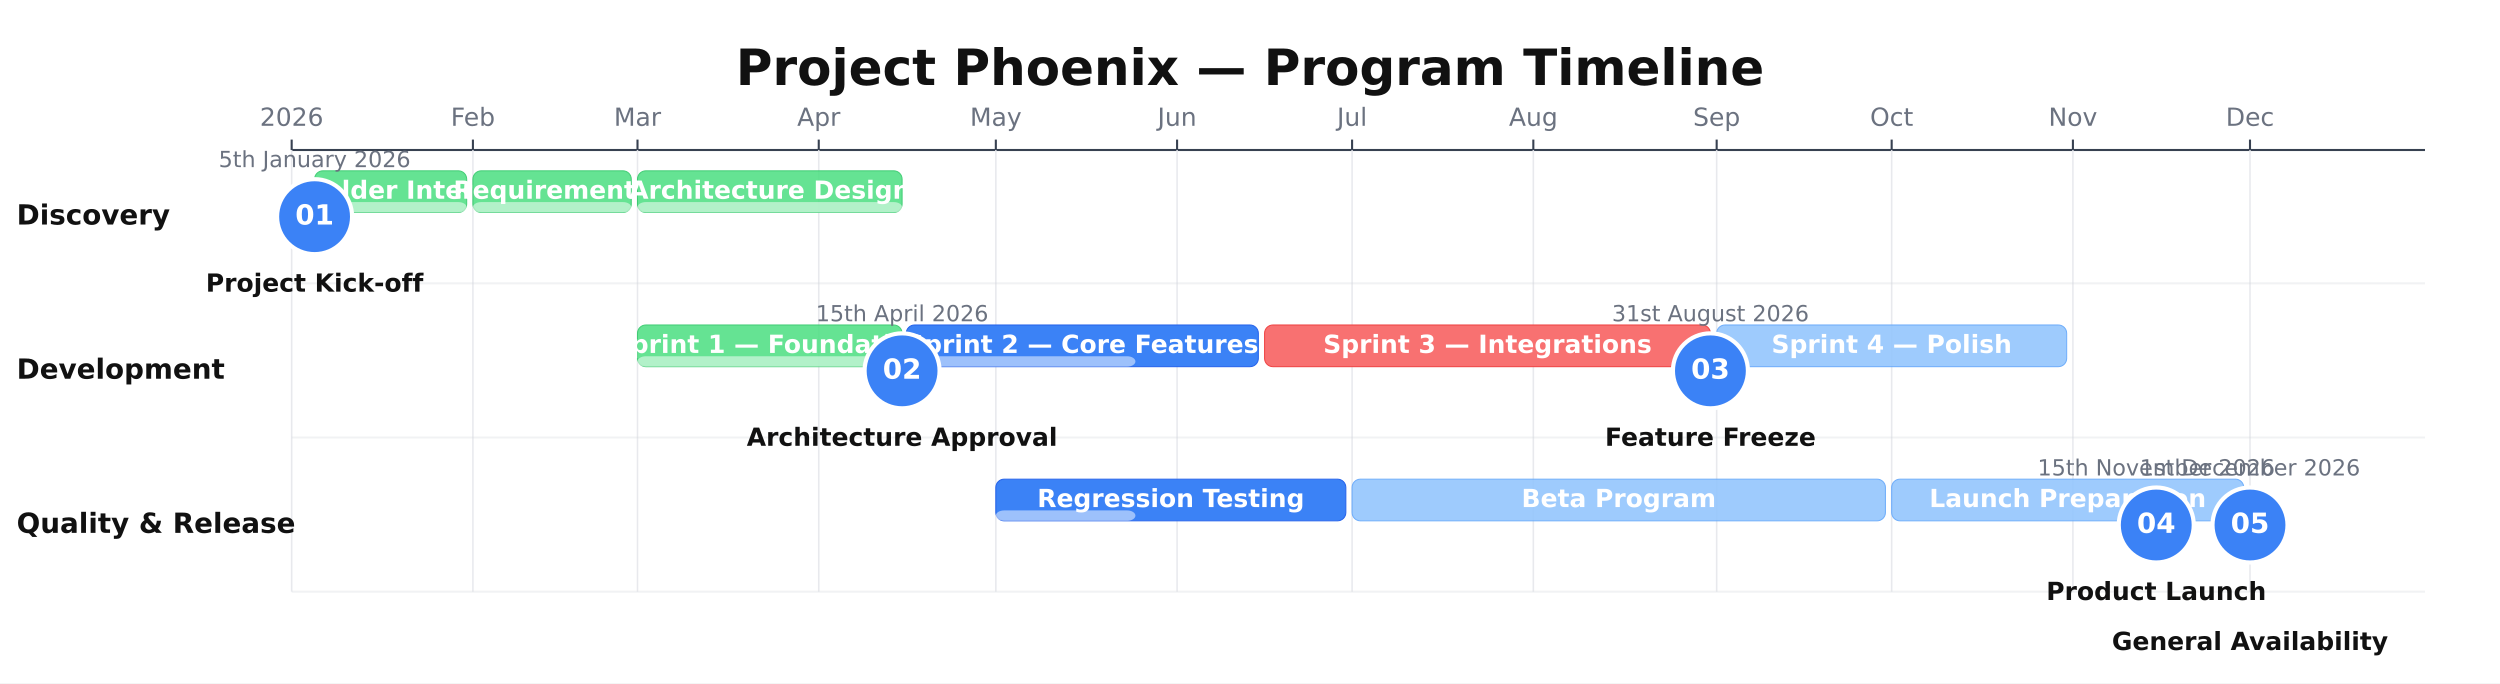
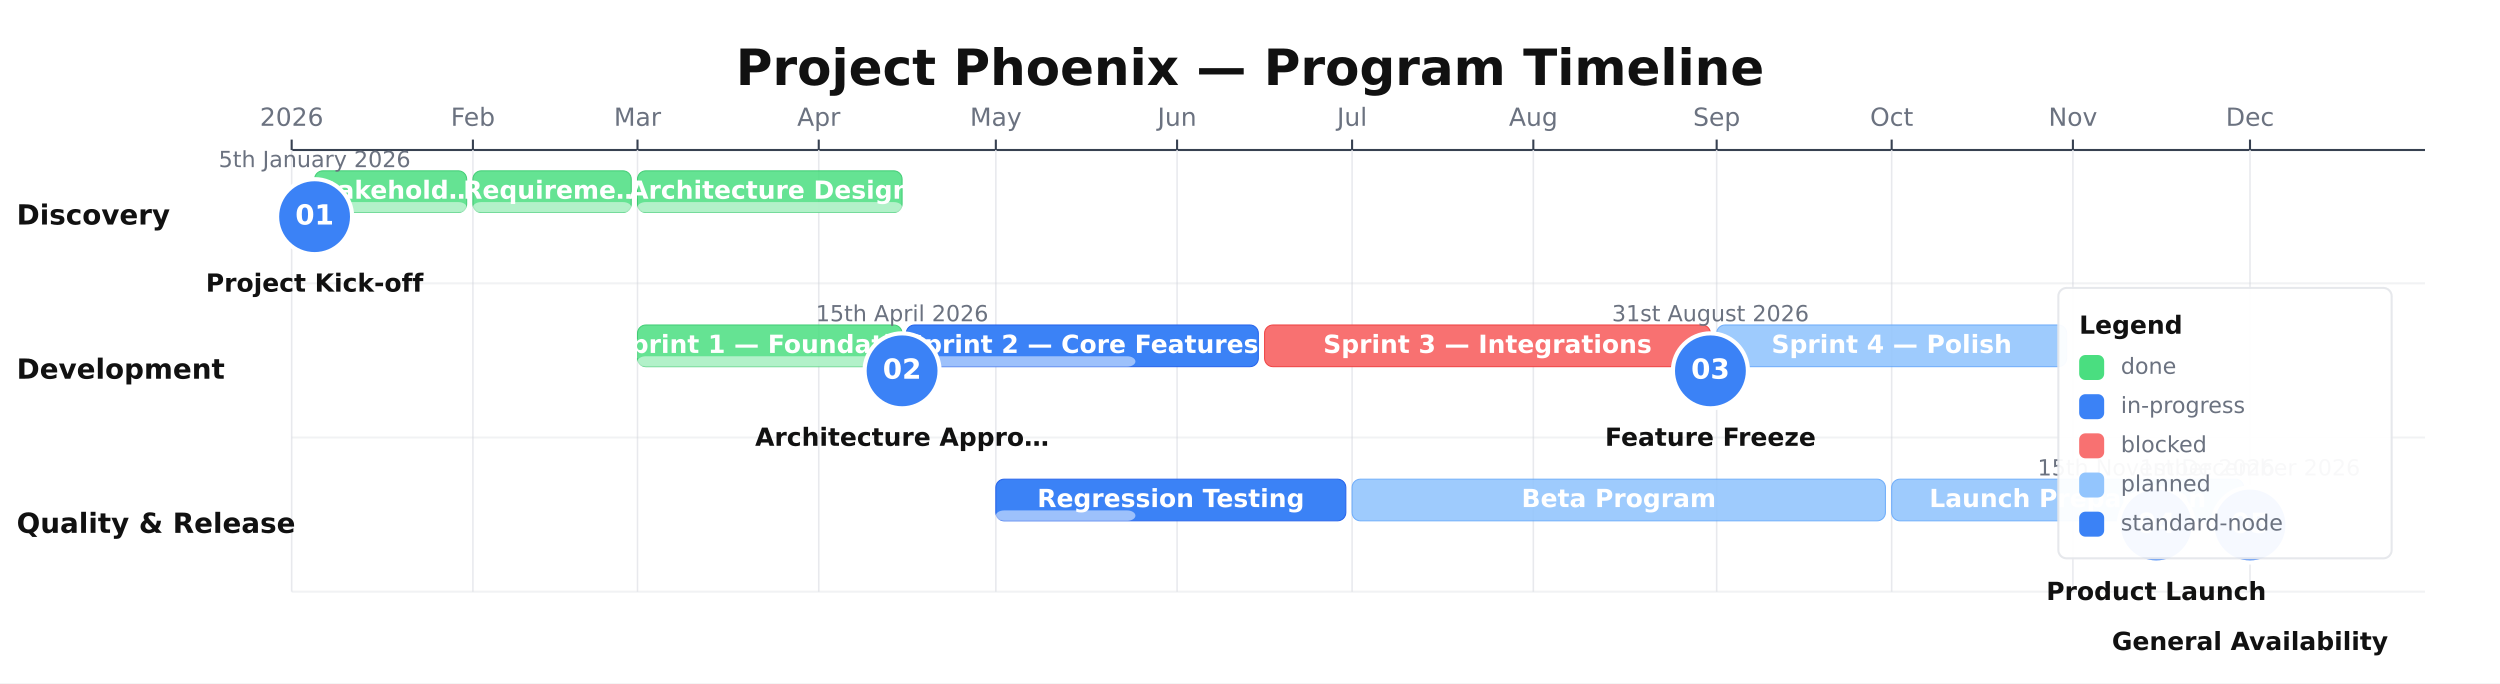
<svg xmlns="http://www.w3.org/2000/svg" height="328" version="1.1" viewBox="0 0 1200 328" width="1200">
  <rect fill="#FFFFFF" height="328" width="1200" x="0" y="0" />
  <text dominant-baseline="middle" fill="#111111" font-family="DejaVu Sans, Arial, Helvetica, sans-serif" font-size="24" font-weight="700" text-anchor="middle" x="600" y="34">Project Phoenix — Program Timeline</text>
  <line stroke="#374151" stroke-width="1" x1="140" x2="1164" y1="72" y2="72" />
  <line stroke="#374151" stroke-width="1" x1="140" x2="140" y1="67" y2="72" />
  <line opacity="0.9" stroke="#E5E7EB" stroke-width="0.75" x1="140" x2="140" y1="72" y2="284" />
  <text dominant-baseline="alphabetic" fill="#6B7280" font-family="DejaVu Sans, Arial, Helvetica, sans-serif" font-size="12" font-weight="400" text-anchor="middle" x="140" y="60.4">2026</text>
  <line stroke="#374151" stroke-width="1" x1="227" x2="227" y1="67" y2="72" />
  <line opacity="0.9" stroke="#E5E7EB" stroke-width="0.75" x1="227" x2="227" y1="72" y2="284" />
  <text dominant-baseline="alphabetic" fill="#6B7280" font-family="DejaVu Sans, Arial, Helvetica, sans-serif" font-size="12" font-weight="400" text-anchor="middle" x="227" y="60.4">Feb</text>
  <line stroke="#374151" stroke-width="1" x1="306" x2="306" y1="67" y2="72" />
  <line opacity="0.9" stroke="#E5E7EB" stroke-width="0.75" x1="306" x2="306" y1="72" y2="284" />
  <text dominant-baseline="alphabetic" fill="#6B7280" font-family="DejaVu Sans, Arial, Helvetica, sans-serif" font-size="12" font-weight="400" text-anchor="middle" x="306" y="60.4">Mar</text>
  <line stroke="#374151" stroke-width="1" x1="393" x2="393" y1="67" y2="72" />
  <line opacity="0.9" stroke="#E5E7EB" stroke-width="0.75" x1="393" x2="393" y1="72" y2="284" />
  <text dominant-baseline="alphabetic" fill="#6B7280" font-family="DejaVu Sans, Arial, Helvetica, sans-serif" font-size="12" font-weight="400" text-anchor="middle" x="393" y="60.4">Apr</text>
  <line stroke="#374151" stroke-width="1" x1="478" x2="478" y1="67" y2="72" />
  <line opacity="0.9" stroke="#E5E7EB" stroke-width="0.75" x1="478" x2="478" y1="72" y2="284" />
  <text dominant-baseline="alphabetic" fill="#6B7280" font-family="DejaVu Sans, Arial, Helvetica, sans-serif" font-size="12" font-weight="400" text-anchor="middle" x="478" y="60.4">May</text>
  <line stroke="#374151" stroke-width="1" x1="565" x2="565" y1="67" y2="72" />
  <line opacity="0.9" stroke="#E5E7EB" stroke-width="0.75" x1="565" x2="565" y1="72" y2="284" />
  <text dominant-baseline="alphabetic" fill="#6B7280" font-family="DejaVu Sans, Arial, Helvetica, sans-serif" font-size="12" font-weight="400" text-anchor="middle" x="565" y="60.4">Jun</text>
  <line stroke="#374151" stroke-width="1" x1="649" x2="649" y1="67" y2="72" />
  <line opacity="0.9" stroke="#E5E7EB" stroke-width="0.75" x1="649" x2="649" y1="72" y2="284" />
  <text dominant-baseline="alphabetic" fill="#6B7280" font-family="DejaVu Sans, Arial, Helvetica, sans-serif" font-size="12" font-weight="400" text-anchor="middle" x="649" y="60.4">Jul</text>
  <line stroke="#374151" stroke-width="1" x1="736" x2="736" y1="67" y2="72" />
  <line opacity="0.9" stroke="#E5E7EB" stroke-width="0.75" x1="736" x2="736" y1="72" y2="284" />
  <text dominant-baseline="alphabetic" fill="#6B7280" font-family="DejaVu Sans, Arial, Helvetica, sans-serif" font-size="12" font-weight="400" text-anchor="middle" x="736" y="60.4">Aug</text>
  <line stroke="#374151" stroke-width="1" x1="824" x2="824" y1="67" y2="72" />
  <line opacity="0.9" stroke="#E5E7EB" stroke-width="0.75" x1="824" x2="824" y1="72" y2="284" />
  <text dominant-baseline="alphabetic" fill="#6B7280" font-family="DejaVu Sans, Arial, Helvetica, sans-serif" font-size="12" font-weight="400" text-anchor="middle" x="824" y="60.4">Sep</text>
  <line stroke="#374151" stroke-width="1" x1="908" x2="908" y1="67" y2="72" />
  <line opacity="0.9" stroke="#E5E7EB" stroke-width="0.75" x1="908" x2="908" y1="72" y2="284" />
  <text dominant-baseline="alphabetic" fill="#6B7280" font-family="DejaVu Sans, Arial, Helvetica, sans-serif" font-size="12" font-weight="400" text-anchor="middle" x="908" y="60.4">Oct</text>
  <line stroke="#374151" stroke-width="1" x1="995" x2="995" y1="67" y2="72" />
  <line opacity="0.9" stroke="#E5E7EB" stroke-width="0.75" x1="995" x2="995" y1="72" y2="284" />
  <text dominant-baseline="alphabetic" fill="#6B7280" font-family="DejaVu Sans, Arial, Helvetica, sans-serif" font-size="12" font-weight="400" text-anchor="middle" x="995" y="60.4">Nov</text>
  <line stroke="#374151" stroke-width="1" x1="1080" x2="1080" y1="67" y2="72" />
  <line opacity="0.9" stroke="#E5E7EB" stroke-width="0.75" x1="1080" x2="1080" y1="72" y2="284" />
  <text dominant-baseline="alphabetic" fill="#6B7280" font-family="DejaVu Sans, Arial, Helvetica, sans-serif" font-size="12" font-weight="400" text-anchor="middle" x="1080" y="60.4">Dec</text>
  <line opacity="0.3" stroke="#D1D5DB" stroke-width="1" x1="140" x2="1164" y1="136" y2="136" />
  <text dominant-baseline="middle" fill="#111111" font-family="DejaVu Sans, Arial, Helvetica, sans-serif" font-size="13.33" font-weight="700" text-anchor="start" x="8" y="104">Discovery</text>
  <line opacity="0.3" stroke="#D1D5DB" stroke-width="1" x1="140" x2="1164" y1="210" y2="210" />
  <text dominant-baseline="middle" fill="#111111" font-family="DejaVu Sans, Arial, Helvetica, sans-serif" font-size="13.33" font-weight="700" text-anchor="start" x="8" y="178">Development</text>
  <line opacity="0.3" stroke="#D1D5DB" stroke-width="1" x1="140" x2="1164" y1="284" y2="284" />
  <text dominant-baseline="middle" fill="#111111" font-family="DejaVu Sans, Arial, Helvetica, sans-serif" font-size="13.33" font-weight="700" text-anchor="start" x="8" y="252">Quality &amp; Release</text>
  <rect fill="#4ADE80" height="20" opacity="0.85" rx="4" stroke="#22C55E" stroke-width="0.5" width="73" x="151" y="82" />
  <rect fill="#FFFFFF" height="5" opacity="0.5" rx="4" width="73" x="151" y="97" />
-   <text dominant-baseline="middle" fill="#FFFFFF" font-family="DejaVu Sans, Arial, Helvetica, sans-serif" font-size="12" font-weight="600" text-anchor="middle" x="187.5" y="92">Stakeholder Interviews</text>
+   <text dominant-baseline="middle" fill="#FFFFFF" font-family="DejaVu Sans, Arial, Helvetica, sans-serif" font-size="12" font-weight="600" text-anchor="middle" x="187.5" y="92">Stakehold…</text>
  <rect fill="#4ADE80" height="20" opacity="0.85" rx="4" stroke="#22C55E" stroke-width="0.5" width="76" x="227" y="82" />
  <rect fill="#FFFFFF" height="5" opacity="0.5" rx="4" width="76" x="227" y="97" />
-   <text dominant-baseline="middle" fill="#FFFFFF" font-family="DejaVu Sans, Arial, Helvetica, sans-serif" font-size="12" font-weight="600" text-anchor="middle" x="265" y="92">Requirements</text>
+   <text dominant-baseline="middle" fill="#FFFFFF" font-family="DejaVu Sans, Arial, Helvetica, sans-serif" font-size="12" font-weight="600" text-anchor="middle" x="265" y="92">Requireme…</text>
  <rect fill="#4ADE80" height="20" opacity="0.85" rx="4" stroke="#22C55E" stroke-width="0.5" width="127" x="306" y="82" />
  <rect fill="#FFFFFF" height="5" opacity="0.5" rx="4" width="127" x="306" y="97" />
  <text dominant-baseline="middle" fill="#FFFFFF" font-family="DejaVu Sans, Arial, Helvetica, sans-serif" font-size="12" font-weight="600" text-anchor="middle" x="369.5" y="92">Architecture Design</text>
  <rect fill="#4ADE80" height="20" opacity="0.85" rx="4" stroke="#22C55E" stroke-width="0.5" width="127" x="306" y="156" />
  <rect fill="#FFFFFF" height="5" opacity="0.5" rx="4" width="127" x="306" y="171" />
  <text dominant-baseline="middle" fill="#FFFFFF" font-family="DejaVu Sans, Arial, Helvetica, sans-serif" font-size="12" font-weight="600" text-anchor="middle" x="369.5" y="166">Sprint 1 — Foundation</text>
  <rect fill="#3B82F6" height="20" opacity="1" rx="4" stroke="#2563EB" stroke-width="0.5" width="169" x="435" y="156" />
  <rect fill="#FFFFFF" height="5" opacity="0.5" rx="4" width="110" x="435" y="171" />
  <text dominant-baseline="middle" fill="#FFFFFF" font-family="DejaVu Sans, Arial, Helvetica, sans-serif" font-size="12" font-weight="600" text-anchor="middle" x="519.5" y="166">Sprint 2 — Core Features</text>
  <rect fill="#F87171" height="20" opacity="1" rx="4" stroke="#EF4444" stroke-width="0.5" width="214" x="607" y="156" />
  <text dominant-baseline="middle" fill="#FFFFFF" font-family="DejaVu Sans, Arial, Helvetica, sans-serif" font-size="12" font-weight="600" text-anchor="middle" x="714" y="166">Sprint 3 — Integrations</text>
  <rect fill="#93C5FD" height="20" opacity="0.9" rx="4" stroke="#60A5FA" stroke-width="0.5" width="168" x="824" y="156" />
  <text dominant-baseline="middle" fill="#FFFFFF" font-family="DejaVu Sans, Arial, Helvetica, sans-serif" font-size="12" font-weight="600" text-anchor="middle" x="908" y="166">Sprint 4 — Polish</text>
  <rect fill="#3B82F6" height="20" opacity="1" rx="4" stroke="#2563EB" stroke-width="0.5" width="168" x="478" y="230" />
  <rect fill="#FFFFFF" height="5" opacity="0.5" rx="4" width="67" x="478" y="245" />
  <text dominant-baseline="middle" fill="#FFFFFF" font-family="DejaVu Sans, Arial, Helvetica, sans-serif" font-size="12" font-weight="600" text-anchor="middle" x="562" y="240">Regression Testing</text>
  <rect fill="#93C5FD" height="20" opacity="0.9" rx="4" stroke="#60A5FA" stroke-width="0.5" width="256" x="649" y="230" />
  <text dominant-baseline="middle" fill="#FFFFFF" font-family="DejaVu Sans, Arial, Helvetica, sans-serif" font-size="12" font-weight="600" text-anchor="middle" x="777" y="240">Beta Program</text>
  <rect fill="#93C5FD" height="20" opacity="0.9" rx="4" stroke="#60A5FA" stroke-width="0.5" width="169" x="908" y="230" />
  <text dominant-baseline="middle" fill="#FFFFFF" font-family="DejaVu Sans, Arial, Helvetica, sans-serif" font-size="12" font-weight="600" text-anchor="middle" x="992.5" y="240">Launch Preparation</text>
  <circle cx="151" cy="104" fill="#3B82F6" r="18" stroke="#FFFFFF" stroke-width="2" />
  <text dominant-baseline="middle" fill="#FFFFFF" font-family="DejaVu Sans, Arial, Helvetica, sans-serif" font-size="13.33" font-weight="700" text-anchor="middle" x="151" y="104">01</text>
  <text dominant-baseline="alphabetic" fill="#6B7280" font-family="DejaVu Sans, Arial, Helvetica, sans-serif" font-size="10.67" font-weight="400" text-anchor="middle" x="151.01" y="80.21">5th January 2026</text>
  <text dominant-baseline="alphabetic" fill="#111111" font-family="DejaVu Sans, Arial, Helvetica, sans-serif" font-size="12" font-weight="600" text-anchor="middle" x="151" y="140">Project Kick-off</text>
  <circle cx="433" cy="178" fill="#3B82F6" r="18" stroke="#FFFFFF" stroke-width="2" />
  <text dominant-baseline="middle" fill="#FFFFFF" font-family="DejaVu Sans, Arial, Helvetica, sans-serif" font-size="13.33" font-weight="700" text-anchor="middle" x="433" y="178">02</text>
  <text dominant-baseline="alphabetic" fill="#6B7280" font-family="DejaVu Sans, Arial, Helvetica, sans-serif" font-size="10.67" font-weight="400" text-anchor="middle" x="433" y="154.21">15th April 2026</text>
-   <text dominant-baseline="alphabetic" fill="#111111" font-family="DejaVu Sans, Arial, Helvetica, sans-serif" font-size="12" font-weight="600" text-anchor="middle" x="433" y="214">Architecture Approval</text>
+   <text dominant-baseline="alphabetic" fill="#111111" font-family="DejaVu Sans, Arial, Helvetica, sans-serif" font-size="12" font-weight="600" text-anchor="middle" x="433" y="214">Architecture Appro…</text>
  <circle cx="821" cy="178" fill="#3B82F6" r="18" stroke="#FFFFFF" stroke-width="2" />
  <text dominant-baseline="middle" fill="#FFFFFF" font-family="DejaVu Sans, Arial, Helvetica, sans-serif" font-size="13.33" font-weight="700" text-anchor="middle" x="821" y="178">03</text>
  <text dominant-baseline="alphabetic" fill="#6B7280" font-family="DejaVu Sans, Arial, Helvetica, sans-serif" font-size="10.67" font-weight="400" text-anchor="middle" x="821.01" y="154.21">31st August 2026</text>
  <text dominant-baseline="alphabetic" fill="#111111" font-family="DejaVu Sans, Arial, Helvetica, sans-serif" font-size="12" font-weight="600" text-anchor="middle" x="821" y="214">Feature Freeze</text>
  <circle cx="1035" cy="252" fill="#3B82F6" r="18" stroke="#FFFFFF" stroke-width="2" />
  <text dominant-baseline="middle" fill="#FFFFFF" font-family="DejaVu Sans, Arial, Helvetica, sans-serif" font-size="13.33" font-weight="700" text-anchor="middle" x="1035" y="252">04</text>
  <text dominant-baseline="alphabetic" fill="#6B7280" font-family="DejaVu Sans, Arial, Helvetica, sans-serif" font-size="10.67" font-weight="400" text-anchor="middle" x="1035" y="228.21">15th November 2026</text>
  <text dominant-baseline="alphabetic" fill="#111111" font-family="DejaVu Sans, Arial, Helvetica, sans-serif" font-size="12" font-weight="600" text-anchor="middle" x="1035" y="288">Product Launch</text>
  <circle cx="1080" cy="252" fill="#3B82F6" r="18" stroke="#FFFFFF" stroke-width="2" />
  <text dominant-baseline="middle" fill="#FFFFFF" font-family="DejaVu Sans, Arial, Helvetica, sans-serif" font-size="13.33" font-weight="700" text-anchor="middle" x="1080" y="252">05</text>
  <text dominant-baseline="alphabetic" fill="#6B7280" font-family="DejaVu Sans, Arial, Helvetica, sans-serif" font-size="10.67" font-weight="400" text-anchor="middle" x="1080" y="228.21">1st December 2026</text>
  <text dominant-baseline="alphabetic" fill="#111111" font-family="DejaVu Sans, Arial, Helvetica, sans-serif" font-size="12" font-weight="600" text-anchor="middle" x="1080" y="312">General Availability</text>
+   <rect fill="#FFFFFF" height="129.8" opacity="0.95" rx="4" stroke="#E5E7EB" stroke-width="1" width="160" x="988" y="138.2" />
+   <text dominant-baseline="alphabetic" fill="#111111" font-family="DejaVu Sans, Arial, Helvetica, sans-serif" font-size="12" font-weight="700" text-anchor="start" x="998" y="160.2">Legend</text>
+   <rect fill="#4ADE80" height="12" rx="3" width="12" x="998" y="170.4" />
+   <text dominant-baseline="middle" fill="#6B7280" font-family="DejaVu Sans, Arial, Helvetica, sans-serif" font-size="10.67" font-weight="400" text-anchor="start" x="1018" y="176.4">done</text>
+   <rect fill="#3B82F6" height="12" rx="3" width="12" x="998" y="189.2" />
+   <text dominant-baseline="middle" fill="#6B7280" font-family="DejaVu Sans, Arial, Helvetica, sans-serif" font-size="10.67" font-weight="400" text-anchor="start" x="1018" y="195.2">in-progress</text>
+   <rect fill="#F87171" height="12" rx="3" width="12" x="998" y="208" />
+   <text dominant-baseline="middle" fill="#6B7280" font-family="DejaVu Sans, Arial, Helvetica, sans-serif" font-size="10.67" font-weight="400" text-anchor="start" x="1018" y="214">blocked</text>
+   <rect fill="#93C5FD" height="12" rx="3" width="12" x="998" y="226.8" />
+   <text dominant-baseline="middle" fill="#6B7280" font-family="DejaVu Sans, Arial, Helvetica, sans-serif" font-size="10.67" font-weight="400" text-anchor="start" x="1018" y="232.8">planned</text>
+   <rect fill="#3B82F6" height="12" rx="3" width="12" x="998" y="245.6" />
+   <text dominant-baseline="middle" fill="#6B7280" font-family="DejaVu Sans, Arial, Helvetica, sans-serif" font-size="10.67" font-weight="400" text-anchor="start" x="1018" y="251.6">standard-node</text>
</svg>
